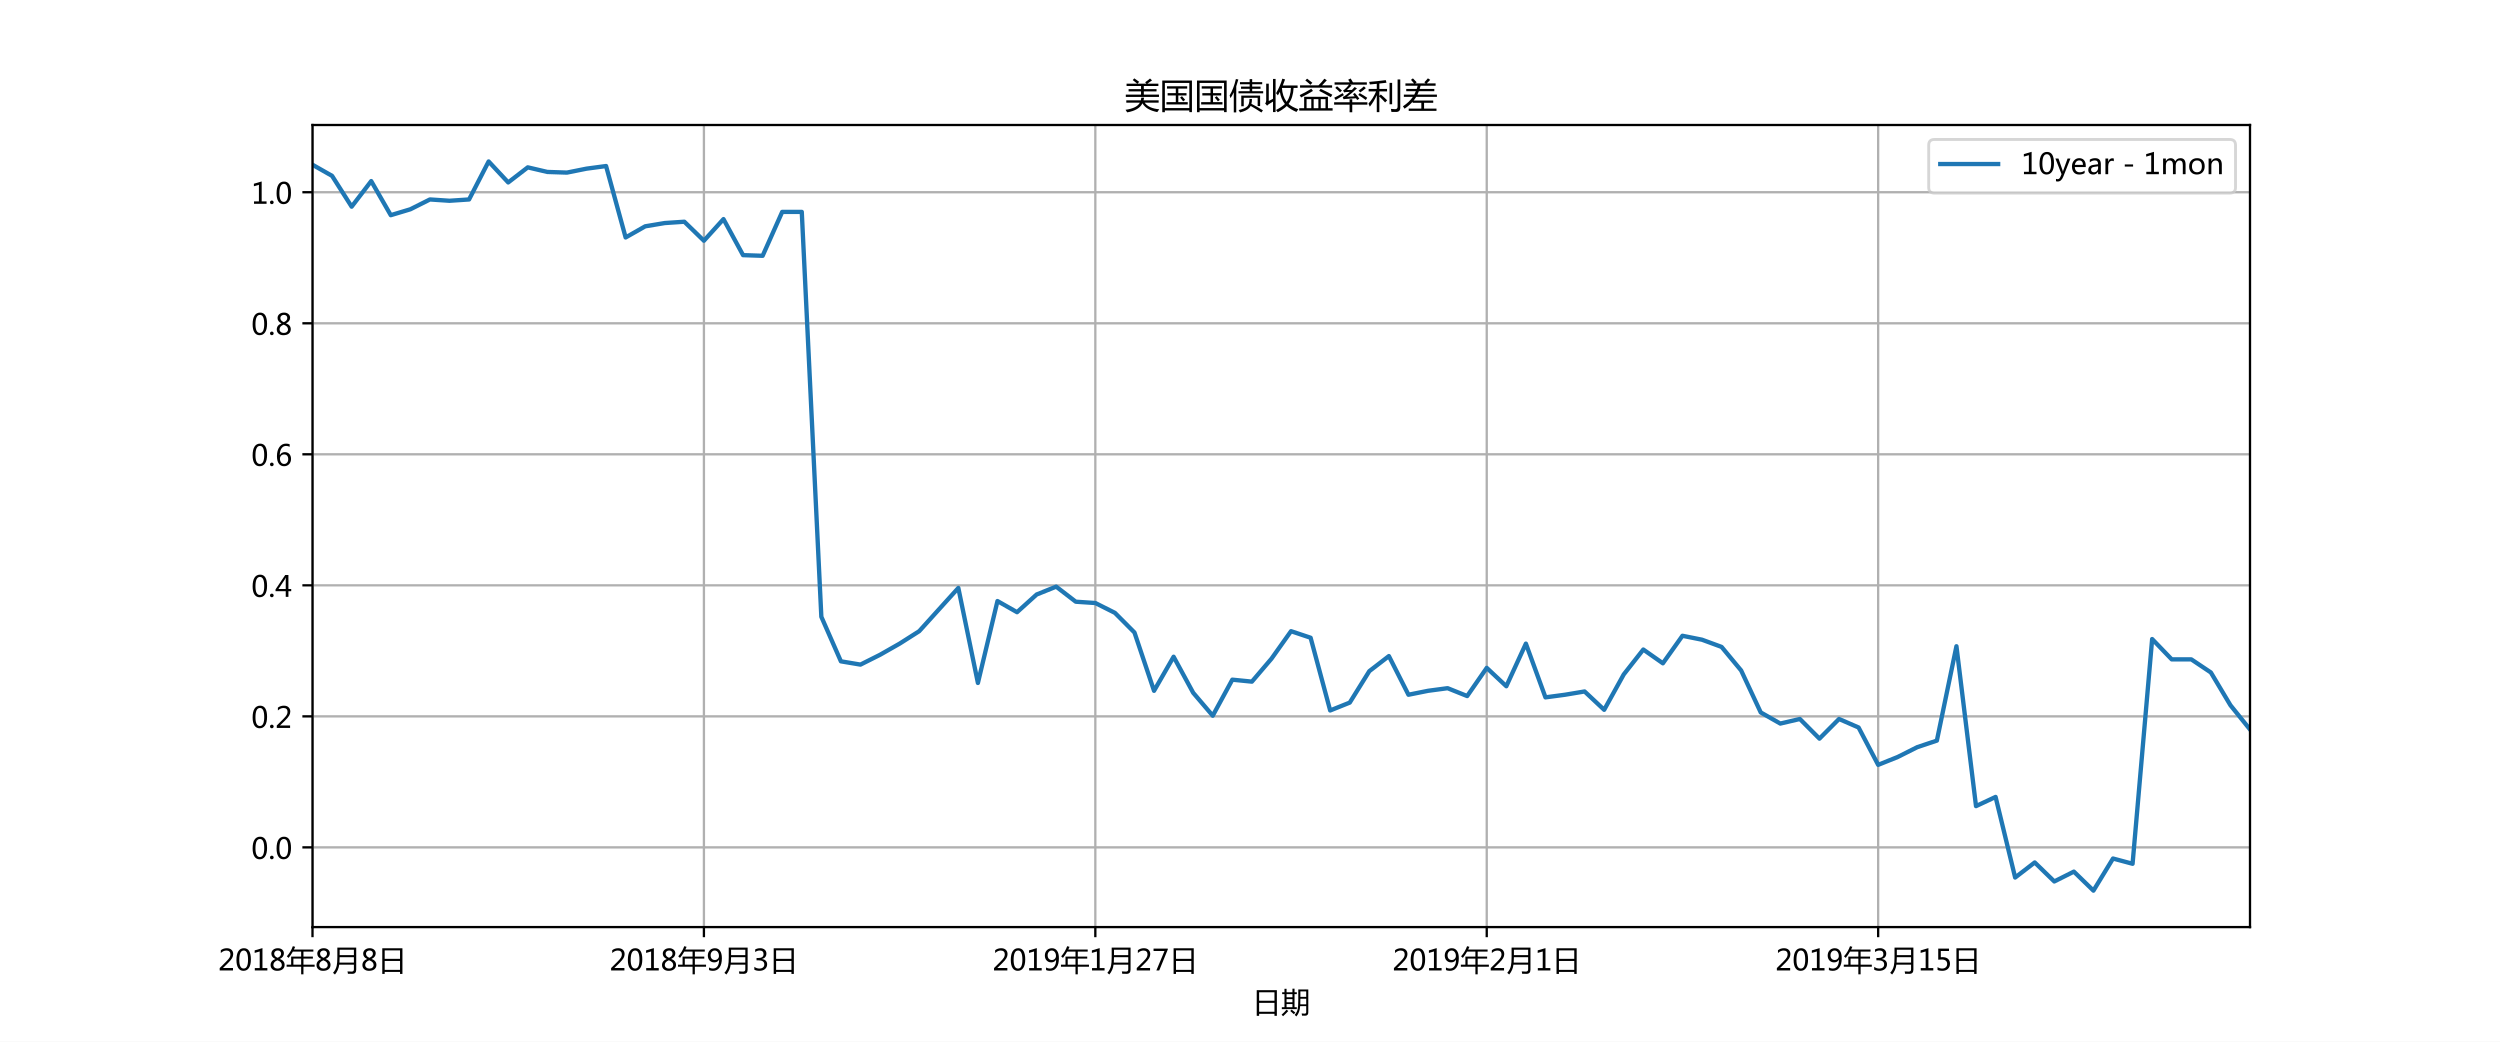
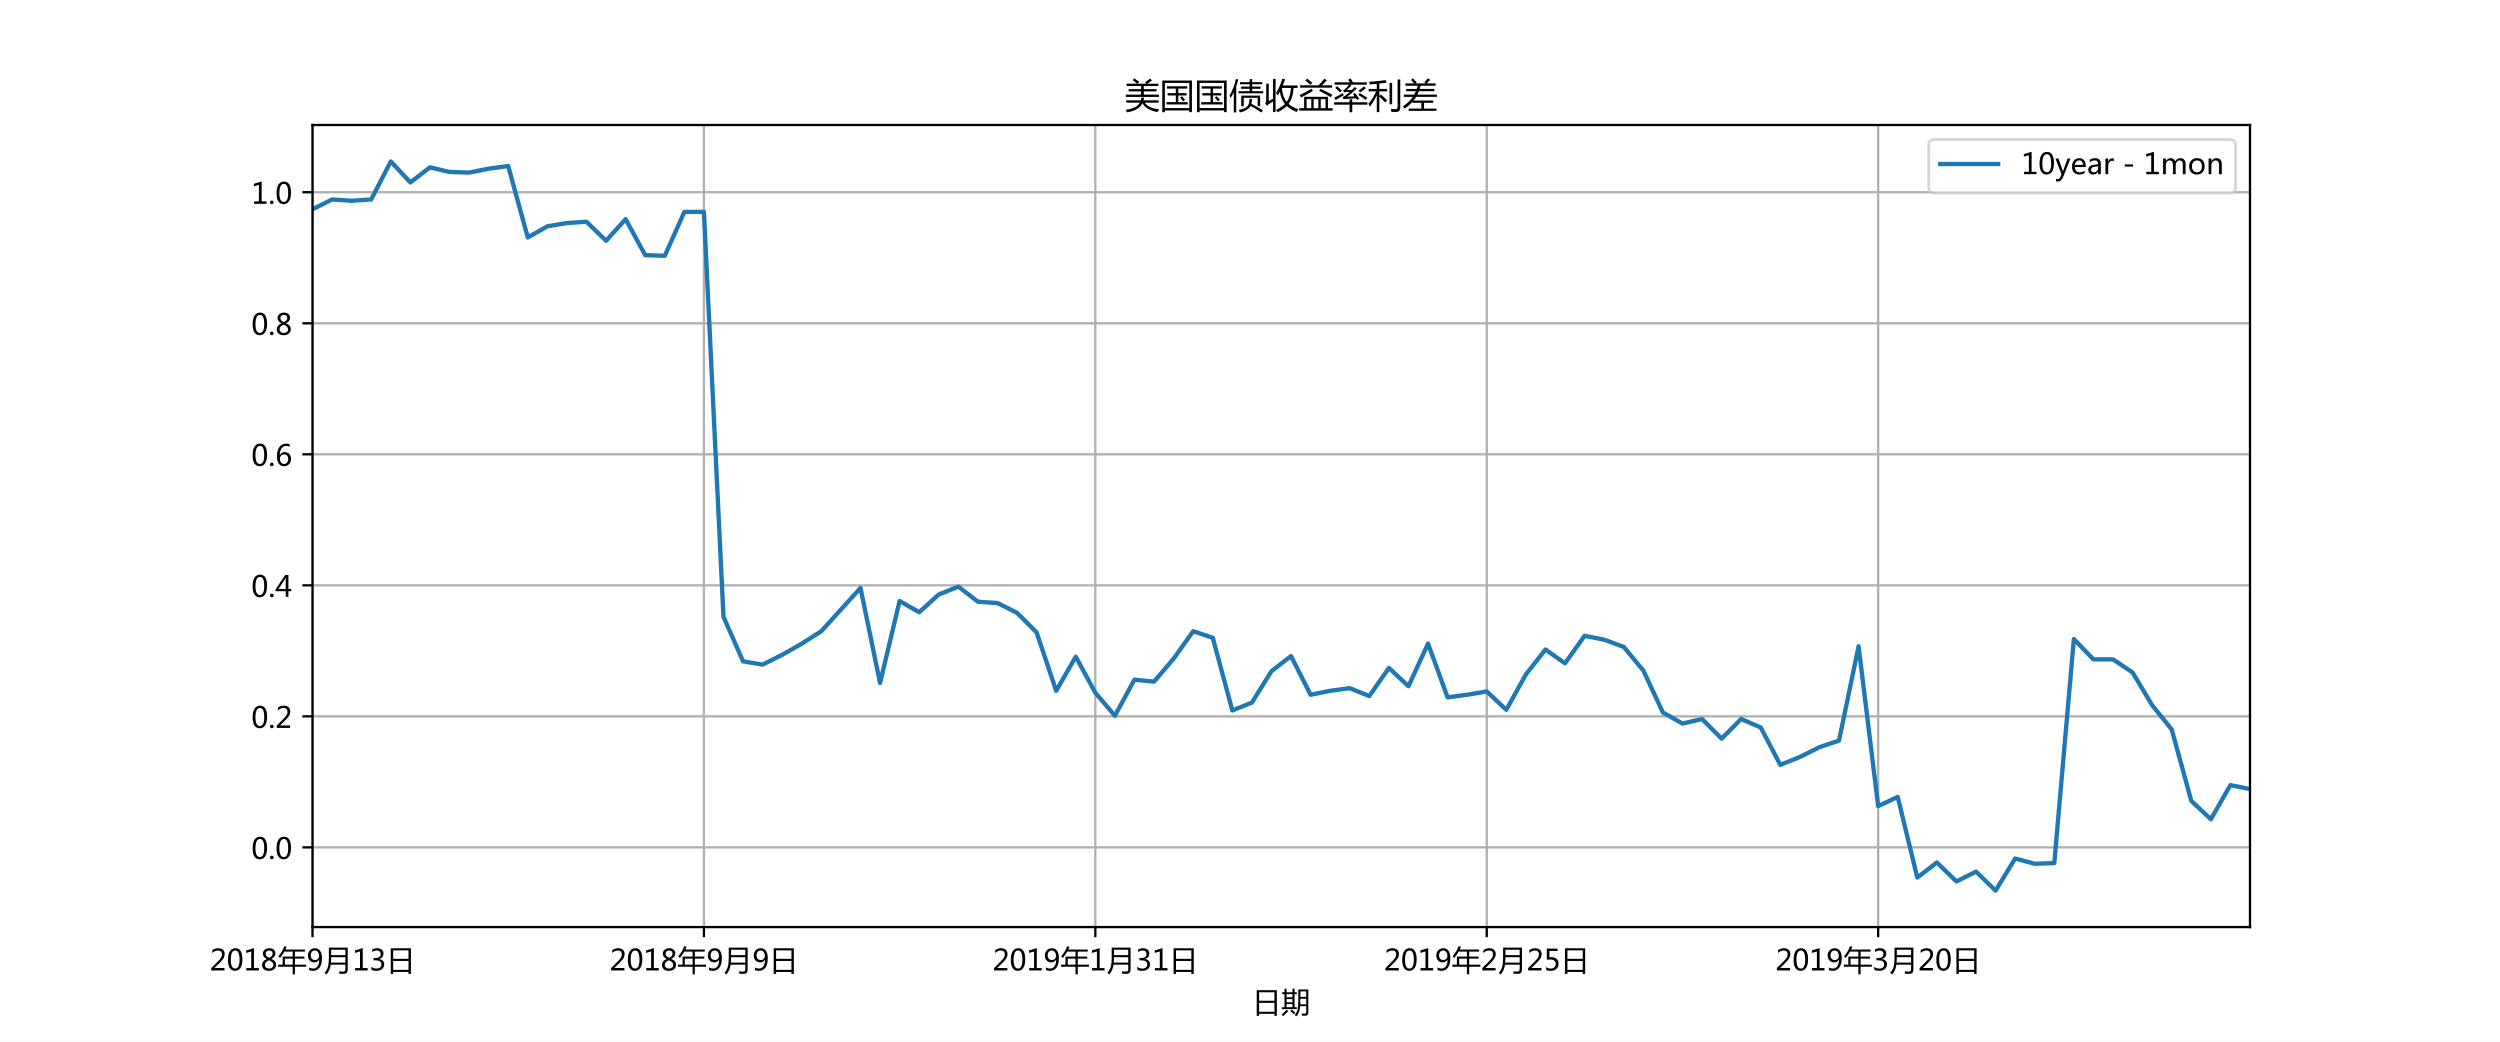
<svg xmlns="http://www.w3.org/2000/svg" xmlns:xlink="http://www.w3.org/1999/xlink" height="360pt" version="1.1" viewBox="0 0 864 360" width="864pt">
  <defs>
    <style type="text/css">
*{stroke-linecap:butt;stroke-linejoin:round;}
  </style>
  </defs>
  <g id="figure_1">
    <g id="patch_1">
      <path d="M 0 360  L 864 360  L 864 0  L 0 0  z " style="fill:#ffffff;" />
    </g>
    <g id="axes_1">
      <g id="patch_2">
        <path d="M 108 320.4  L 777.6 320.4  L 777.6 43.2  L 108 43.2  z " style="fill:#ffffff;" />
      </g>
      <g id="matplotlib.axis_1">
        <g id="xtick_1">
          <g id="line2d_1">
-             <path clip-path="url(#p150b4be8d8)" d="M 108 320.4  L 108 43.2  " style="fill:none;stroke:#b0b0b0;stroke-linecap:square;stroke-width:0.8;" />
+             <path clip-path="url(#p3b05644700)" d="M 108 320.4  L 108 43.2  " style="fill:none;stroke:#b0b0b0;stroke-linecap:square;stroke-width:0.8;" />
          </g>
          <g id="line2d_2">
            <defs>
-               <path d="M 0 0  L 0 3.5  " id="m4afabc7229" style="stroke:#000000;stroke-width:0.8;" />
-             </defs>
-             <g>
-               <use style="stroke:#000000;stroke-width:0.8;" x="108" xlink:href="#m4afabc7229" y="320.4" />
+               <path d="M 0 0  L 0 3.5  " id="m5584334efc" style="stroke:#000000;stroke-width:0.8;" />
+             </defs>
+             <g>
+               <use style="stroke:#000000;stroke-width:0.8;" x="108" xlink:href="#m5584334efc" y="320.4" />
            </g>
          </g>
          <g id="text_1">
            <defs>
              <path d="M 51.172 0  L 5.172 0  L 5.172 8.297  L 27.156 30.219  Q 36.234 39.312 39.312 44.609  Q 42.391 49.906 42.391 55.562  Q 42.391 62.016 38.766 65.453  Q 35.156 68.891 28.328 68.891  Q 18.219 68.891 9.031 60.297  L 9.031 70.016  Q 17.969 76.906 29.828 76.906  Q 40.047 76.906 45.953 71.391  Q 51.859 65.875 51.859 56.547  Q 51.859 49.516 48.062 42.75  Q 44.281 35.984 33.734 25.531  L 16.5 8.688  L 16.5 8.5  L 51.172 8.5  z " id="MicrosoftYaHei-32" />
              <path d="M 4.438 36.328  Q 4.438 56.344 11.078 66.625  Q 17.719 76.906 30.328 76.906  Q 54.344 76.906 54.344 38.141  Q 54.344 19 47.578 8.859  Q 40.828 -1.266 28.609 -1.266  Q 17.094 -1.266 10.766 8.344  Q 4.438 17.969 4.438 36.328  z M 14.203 36.766  Q 14.203 6.641 29.5 6.641  Q 44.531 6.641 44.531 37.25  Q 44.531 68.953 29.781 68.953  Q 14.203 68.953 14.203 36.766  z " id="MicrosoftYaHei-30" />
              <path d="M 52.594 0  L 9.234 0  L 9.234 8.25  L 26.172 8.25  L 26.172 65.672  L 8.797 60.641  L 8.797 69.438  L 35.688 77.25  L 35.688 8.25  L 52.594 8.25  z " id="MicrosoftYaHei-31" />
              <path d="M 21.391 39.797  Q 7.859 46.094 7.859 58.062  Q 7.859 66.406 14.203 71.656  Q 20.562 76.906 30.422 76.906  Q 39.453 76.906 45.312 71.969  Q 51.172 67.047 51.172 59.234  Q 51.172 46.625 37.062 39.844  L 37.062 39.656  Q 53.609 33.688 53.609 19.344  Q 53.609 9.906 46.797 4.312  Q 39.984 -1.266 27.781 -1.266  Q 17.781 -1.266 11.469 4.25  Q 5.172 9.766 5.172 18.562  Q 5.172 33.016 21.391 39.594  z M 41.5 58.109  Q 41.5 63.188 38.328 66.109  Q 35.156 69.047 29.734 69.047  Q 24.656 69.047 21.094 65.984  Q 17.531 62.938 17.531 58.203  Q 17.531 48.734 29.391 43.797  Q 41.5 48.828 41.5 58.109  z M 28.812 35.25  Q 14.797 29.594 14.797 19.047  Q 14.797 13.578 18.891 10.062  Q 23 6.547 29.594 6.547  Q 35.984 6.547 39.984 10.031  Q 44 13.531 44 18.75  Q 44 29.734 28.812 35.25  z " id="MicrosoftYaHei-38" />
              <path d="M 1.859 19.969  L 17.578 19.969  L 17.578 47.906  L 52.156 47.906  L 52.156 65.281  L 23.438 65.281  Q 16.844 53.422 8.688 43.406  Q 6.156 46.141 2.641 48.875  Q 16.5 64.5 23.438 83.938  L 31.453 81.688  Q 29.391 76.859 27.156 72.312  L 94.344 72.312  L 94.344 65.281  L 60.062 65.281  L 60.062 47.906  L 92.672 47.906  L 92.672 41.062  L 60.062 41.062  L 60.062 19.969  L 98.734 19.969  L 98.734 12.938  L 60.062 12.938  L 60.062 -13.422  L 52.156 -13.422  L 52.156 12.938  L 1.859 12.938  z M 25.297 19.969  L 52.156 19.969  L 52.156 41.062  L 25.297 41.062  z " id="MicrosoftYaHei-5e74" />
+               <path d="M 9.031 10.25  Q 15.281 6.641 22.516 6.641  Q 32.672 6.641 38.25 14.641  Q 43.844 22.656 43.844 37.406  Q 43.75 37.312 43.656 37.406  Q 38.672 27.938 26.906 27.938  Q 17.391 27.938 11.141 34.469  Q 4.891 41.016 4.891 51.469  Q 4.891 62.594 11.719 69.75  Q 18.562 76.906 29.438 76.906  Q 40.719 76.906 47.062 68.047  Q 53.422 59.188 53.422 42.234  Q 53.422 21.297 45.219 10.016  Q 37.016 -1.266 22.516 -1.266  Q 14.547 -1.266 9.031 1.312  z M 14.547 52.688  Q 14.547 45.062 18.453 40.594  Q 22.359 36.141 29.25 36.141  Q 35.203 36.141 39.25 40.203  Q 43.312 44.281 43.312 50.094  Q 43.312 58.25 39.281 63.594  Q 35.25 68.953 28.656 68.953  Q 22.562 68.953 18.547 64.312  Q 14.547 59.672 14.547 52.688  z " id="MicrosoftYaHei-39" />
              <path d="M 25.047 20.062  Q 22.859 1.219 10.359 -14.016  Q 7.234 -10.984 3.609 -8.156  Q 13.094 2.094 16.312 16.266  Q 18.562 26.703 18.562 45.172  L 18.562 78.953  L 83.797 78.953  L 83.797 2.781  Q 83.797 -11.672 70.016 -11.672  Q 64.266 -11.672 55.172 -11.469  Q 54.688 -7.953 53.719 -3.266  Q 62.703 -3.859 67.875 -3.859  Q 75.781 -3.859 75.781 3.859  L 75.781 20.062  z M 25.828 27.203  L 75.781 27.203  L 75.781 45.953  L 26.562 45.953  Q 26.562 36.188 25.828 27.203  z M 26.562 71.625  L 26.562 53.078  L 75.781 53.078  L 75.781 71.625  z " id="MicrosoftYaHei-6708" />
+               <path d="M 6.984 12.641  Q 14.75 6.641 24.516 6.641  Q 32.328 6.641 36.891 10.469  Q 41.453 14.312 41.453 20.75  Q 41.453 35.109 20.906 35.109  L 14.594 35.109  L 14.594 43.016  L 20.609 43.016  Q 38.812 43.016 38.812 56.5  Q 38.812 68.953 24.906 68.953  Q 16.938 68.953 9.906 63.578  L 9.906 72.609  Q 17.328 76.906 27.25 76.906  Q 36.922 76.906 42.781 71.844  Q 48.641 66.797 48.641 58.734  Q 48.641 43.891 33.5 39.656  L 33.5 39.453  Q 41.703 38.578 46.453 33.672  Q 51.219 28.766 51.219 21.438  Q 51.219 11.234 43.875 4.984  Q 36.531 -1.266 24.312 -1.266  Q 13.578 -1.266 6.984 2.734  z " id="MicrosoftYaHei-33" />
              <path d="M 15.234 76.703  L 84.859 76.703  L 84.859 -11.969  L 76.562 -11.969  L 76.562 -5.031  L 23.531 -5.031  L 23.531 -11.969  L 15.234 -11.969  z M 23.531 32.859  L 23.531 2.094  L 76.562 2.094  L 76.562 32.859  z M 23.531 69.391  L 23.531 40.188  L 76.562 40.188  L 76.562 69.391  z " id="MicrosoftYaHei-65e5" />
            </defs>
-             <g transform="translate(75.40781 335.3938)scale(0.1 -0.1)">
+             <g transform="translate(72.47578 335.3938)scale(0.1 -0.1)">
              <use xlink:href="#MicrosoftYaHei-32" />
              <use x="58.643" xlink:href="#MicrosoftYaHei-30" />
              <use x="117.285" xlink:href="#MicrosoftYaHei-31" />
              <use x="175.928" xlink:href="#MicrosoftYaHei-38" />
              <use x="234.57" xlink:href="#MicrosoftYaHei-5e74" />
-               <use x="334.57" xlink:href="#MicrosoftYaHei-38" />
-               <use x="393.213" xlink:href="#MicrosoftYaHei-6708" />
-               <use x="493.213" xlink:href="#MicrosoftYaHei-38" />
-               <use x="551.855" xlink:href="#MicrosoftYaHei-65e5" />
+               <use x="334.57" xlink:href="#MicrosoftYaHei-39" />
+               <use x="393.213" xlink:href="#MicrosoftYaHei-6708" />
+               <use x="493.213" xlink:href="#MicrosoftYaHei-31" />
+               <use x="551.855" xlink:href="#MicrosoftYaHei-33" />
+               <use x="610.498" xlink:href="#MicrosoftYaHei-65e5" />
            </g>
          </g>
        </g>
        <g id="xtick_2">
          <g id="line2d_3">
-             <path clip-path="url(#p150b4be8d8)" d="M 243.273 320.4  L 243.273 43.2  " style="fill:none;stroke:#b0b0b0;stroke-linecap:square;stroke-width:0.8;" />
+             <path clip-path="url(#p3b05644700)" d="M 243.273 320.4  L 243.273 43.2  " style="fill:none;stroke:#b0b0b0;stroke-linecap:square;stroke-width:0.8;" />
          </g>
          <g id="line2d_4">
            <g>
-               <use style="stroke:#000000;stroke-width:0.8;" x="243.273" xlink:href="#m4afabc7229" y="320.4" />
+               <use style="stroke:#000000;stroke-width:0.8;" x="243.273" xlink:href="#m5584334efc" y="320.4" />
            </g>
          </g>
          <g id="text_2">
-             <defs>
-               <path d="M 9.031 10.25  Q 15.281 6.641 22.516 6.641  Q 32.672 6.641 38.25 14.641  Q 43.844 22.656 43.844 37.406  Q 43.75 37.312 43.656 37.406  Q 38.672 27.938 26.906 27.938  Q 17.391 27.938 11.141 34.469  Q 4.891 41.016 4.891 51.469  Q 4.891 62.594 11.719 69.75  Q 18.562 76.906 29.438 76.906  Q 40.719 76.906 47.062 68.047  Q 53.422 59.188 53.422 42.234  Q 53.422 21.297 45.219 10.016  Q 37.016 -1.266 22.516 -1.266  Q 14.547 -1.266 9.031 1.312  z M 14.547 52.688  Q 14.547 45.062 18.453 40.594  Q 22.359 36.141 29.25 36.141  Q 35.203 36.141 39.25 40.203  Q 43.312 44.281 43.312 50.094  Q 43.312 58.25 39.281 63.594  Q 35.25 68.953 28.656 68.953  Q 22.562 68.953 18.547 64.312  Q 14.547 59.672 14.547 52.688  z " id="MicrosoftYaHei-39" />
-               <path d="M 6.984 12.641  Q 14.75 6.641 24.516 6.641  Q 32.328 6.641 36.891 10.469  Q 41.453 14.312 41.453 20.75  Q 41.453 35.109 20.906 35.109  L 14.594 35.109  L 14.594 43.016  L 20.609 43.016  Q 38.812 43.016 38.812 56.5  Q 38.812 68.953 24.906 68.953  Q 16.938 68.953 9.906 63.578  L 9.906 72.609  Q 17.328 76.906 27.25 76.906  Q 36.922 76.906 42.781 71.844  Q 48.641 66.797 48.641 58.734  Q 48.641 43.891 33.5 39.656  L 33.5 39.453  Q 41.703 38.578 46.453 33.672  Q 51.219 28.766 51.219 21.438  Q 51.219 11.234 43.875 4.984  Q 36.531 -1.266 24.312 -1.266  Q 13.578 -1.266 6.984 2.734  z " id="MicrosoftYaHei-33" />
-             </defs>
            <g transform="translate(210.6805 335.3938)scale(0.1 -0.1)">
              <use xlink:href="#MicrosoftYaHei-32" />
              <use x="58.643" xlink:href="#MicrosoftYaHei-30" />
              <use x="117.285" xlink:href="#MicrosoftYaHei-31" />
              <use x="175.928" xlink:href="#MicrosoftYaHei-38" />
              <use x="234.57" xlink:href="#MicrosoftYaHei-5e74" />
              <use x="334.57" xlink:href="#MicrosoftYaHei-39" />
              <use x="393.213" xlink:href="#MicrosoftYaHei-6708" />
-               <use x="493.213" xlink:href="#MicrosoftYaHei-33" />
+               <use x="493.213" xlink:href="#MicrosoftYaHei-39" />
              <use x="551.855" xlink:href="#MicrosoftYaHei-65e5" />
            </g>
          </g>
        </g>
        <g id="xtick_3">
          <g id="line2d_5">
-             <path clip-path="url(#p150b4be8d8)" d="M 378.545 320.4  L 378.545 43.2  " style="fill:none;stroke:#b0b0b0;stroke-linecap:square;stroke-width:0.8;" />
+             <path clip-path="url(#p3b05644700)" d="M 378.545 320.4  L 378.545 43.2  " style="fill:none;stroke:#b0b0b0;stroke-linecap:square;stroke-width:0.8;" />
          </g>
          <g id="line2d_6">
            <g>
-               <use style="stroke:#000000;stroke-width:0.8;" x="378.545" xlink:href="#m4afabc7229" y="320.4" />
+               <use style="stroke:#000000;stroke-width:0.8;" x="378.545" xlink:href="#m5584334efc" y="320.4" />
            </g>
          </g>
          <g id="text_3">
-             <defs>
-               <path d="M 53.766 72.312  L 24.172 0  L 14.266 0  L 42.391 67.188  L 4.594 67.188  L 4.594 75.641  L 53.766 75.641  z " id="MicrosoftYaHei-37" />
-             </defs>
            <g transform="translate(343.0212 335.3938)scale(0.1 -0.1)">
              <use xlink:href="#MicrosoftYaHei-32" />
              <use x="58.643" xlink:href="#MicrosoftYaHei-30" />
              <use x="117.285" xlink:href="#MicrosoftYaHei-31" />
              <use x="175.928" xlink:href="#MicrosoftYaHei-39" />
              <use x="234.57" xlink:href="#MicrosoftYaHei-5e74" />
              <use x="334.57" xlink:href="#MicrosoftYaHei-31" />
              <use x="393.213" xlink:href="#MicrosoftYaHei-6708" />
-               <use x="493.213" xlink:href="#MicrosoftYaHei-32" />
-               <use x="551.855" xlink:href="#MicrosoftYaHei-37" />
+               <use x="493.213" xlink:href="#MicrosoftYaHei-33" />
+               <use x="551.855" xlink:href="#MicrosoftYaHei-31" />
              <use x="610.498" xlink:href="#MicrosoftYaHei-65e5" />
            </g>
          </g>
        </g>
        <g id="xtick_4">
          <g id="line2d_7">
-             <path clip-path="url(#p150b4be8d8)" d="M 513.818 320.4  L 513.818 43.2  " style="fill:none;stroke:#b0b0b0;stroke-linecap:square;stroke-width:0.8;" />
+             <path clip-path="url(#p3b05644700)" d="M 513.818 320.4  L 513.818 43.2  " style="fill:none;stroke:#b0b0b0;stroke-linecap:square;stroke-width:0.8;" />
          </g>
          <g id="line2d_8">
            <g>
-               <use style="stroke:#000000;stroke-width:0.8;" x="513.818" xlink:href="#m4afabc7229" y="320.4" />
+               <use style="stroke:#000000;stroke-width:0.8;" x="513.818" xlink:href="#m5584334efc" y="320.4" />
            </g>
          </g>
          <g id="text_4">
-             <g transform="translate(481.226 335.3938)scale(0.1 -0.1)">
+             <defs>
+               <path d="M 8.641 11.625  Q 16.266 6.641 24.516 6.641  Q 32.328 6.641 37.109 11  Q 41.891 15.375 41.891 22.609  Q 41.891 29.891 37.031 33.891  Q 32.172 37.891 22.953 37.891  Q 18.5 37.891 10.984 37.203  L 10.984 75.641  L 48.188 75.641  L 48.188 67.188  L 19.875 67.188  L 19.875 45.797  Q 24.125 46.047 26.266 46.047  Q 38.234 46.047 44.922 39.984  Q 51.609 33.938 51.609 23.297  Q 51.609 12.312 44.422 5.516  Q 37.25 -1.266 24.609 -1.266  Q 14.016 -1.266 8.641 1.859  z " id="MicrosoftYaHei-35" />
+             </defs>
+             <g transform="translate(478.294 335.3938)scale(0.1 -0.1)">
              <use xlink:href="#MicrosoftYaHei-32" />
              <use x="58.643" xlink:href="#MicrosoftYaHei-30" />
              <use x="117.285" xlink:href="#MicrosoftYaHei-31" />
              <use x="175.928" xlink:href="#MicrosoftYaHei-39" />
              <use x="234.57" xlink:href="#MicrosoftYaHei-5e74" />
              <use x="334.57" xlink:href="#MicrosoftYaHei-32" />
              <use x="393.213" xlink:href="#MicrosoftYaHei-6708" />
-               <use x="493.213" xlink:href="#MicrosoftYaHei-31" />
-               <use x="551.855" xlink:href="#MicrosoftYaHei-65e5" />
+               <use x="493.213" xlink:href="#MicrosoftYaHei-32" />
+               <use x="551.855" xlink:href="#MicrosoftYaHei-35" />
+               <use x="610.498" xlink:href="#MicrosoftYaHei-65e5" />
            </g>
          </g>
        </g>
        <g id="xtick_5">
          <g id="line2d_9">
-             <path clip-path="url(#p150b4be8d8)" d="M 649.091 320.4  L 649.091 43.2  " style="fill:none;stroke:#b0b0b0;stroke-linecap:square;stroke-width:0.8;" />
+             <path clip-path="url(#p3b05644700)" d="M 649.091 320.4  L 649.091 43.2  " style="fill:none;stroke:#b0b0b0;stroke-linecap:square;stroke-width:0.8;" />
          </g>
          <g id="line2d_10">
            <g>
-               <use style="stroke:#000000;stroke-width:0.8;" x="649.091" xlink:href="#m4afabc7229" y="320.4" />
+               <use style="stroke:#000000;stroke-width:0.8;" x="649.091" xlink:href="#m5584334efc" y="320.4" />
            </g>
          </g>
          <g id="text_5">
-             <defs>
-               <path d="M 8.641 11.625  Q 16.266 6.641 24.516 6.641  Q 32.328 6.641 37.109 11  Q 41.891 15.375 41.891 22.609  Q 41.891 29.891 37.031 33.891  Q 32.172 37.891 22.953 37.891  Q 18.5 37.891 10.984 37.203  L 10.984 75.641  L 48.188 75.641  L 48.188 67.188  L 19.875 67.188  L 19.875 45.797  Q 24.125 46.047 26.266 46.047  Q 38.234 46.047 44.922 39.984  Q 51.609 33.938 51.609 23.297  Q 51.609 12.312 44.422 5.516  Q 37.25 -1.266 24.609 -1.266  Q 14.016 -1.266 8.641 1.859  z " id="MicrosoftYaHei-35" />
-             </defs>
            <g transform="translate(613.5667 335.3938)scale(0.1 -0.1)">
              <use xlink:href="#MicrosoftYaHei-32" />
              <use x="58.643" xlink:href="#MicrosoftYaHei-30" />
              <use x="117.285" xlink:href="#MicrosoftYaHei-31" />
              <use x="175.928" xlink:href="#MicrosoftYaHei-39" />
              <use x="234.57" xlink:href="#MicrosoftYaHei-5e74" />
              <use x="334.57" xlink:href="#MicrosoftYaHei-33" />
              <use x="393.213" xlink:href="#MicrosoftYaHei-6708" />
-               <use x="493.213" xlink:href="#MicrosoftYaHei-31" />
-               <use x="551.855" xlink:href="#MicrosoftYaHei-35" />
+               <use x="493.213" xlink:href="#MicrosoftYaHei-32" />
+               <use x="551.855" xlink:href="#MicrosoftYaHei-30" />
              <use x="610.498" xlink:href="#MicrosoftYaHei-65e5" />
            </g>
          </g>
        </g>
        <g id="text_6">
          <defs>
            <path d="M 58.891 79.156  L 93.453 79.156  L 93.453 -0.047  Q 93.453 -11.578 82.516 -11.578  Q 77.047 -11.578 71.781 -11.281  Q 71.391 -8.062 70.609 -3.766  Q 77.734 -4.438 80.859 -4.438  Q 86.234 -4.438 86.234 0.922  L 86.234 21.438  L 65.328 21.438  Q 64.266 0.047 52.344 -14.109  Q 49.703 -11.375 46.484 -8.641  Q 54.391 0.438 56.547 10.203  Q 58.891 19.578 58.891 42.828  z M 1.953 17.828  L 11.141 17.828  L 11.141 62.938  L 3.125 62.938  L 3.125 69.578  L 11.141 69.578  L 11.141 81.5  L 18.359 81.5  L 18.359 69.578  L 38.672 69.578  L 38.672 81.891  L 45.906 81.891  L 45.906 69.578  L 53.812 69.578  L 53.812 62.938  L 45.906 62.938  L 45.906 17.828  L 53.719 17.828  L 53.719 11.188  L 1.953 11.188  z M 65.766 27.875  L 86.234 27.875  L 86.234 47.016  L 66.109 47.016  Q 66.219 34.422 65.766 27.875  z M 86.234 72.516  L 66.109 72.516  L 66.109 53.469  L 86.234 53.469  z M 18.359 17.828  L 38.672 17.828  L 38.672 28.766  L 18.359 28.766  z M 18.359 35.016  L 38.672 35.016  L 38.672 45.844  L 18.359 45.844  z M 18.359 52.094  L 38.672 52.094  L 38.672 62.938  L 18.359 62.938  z M 18.359 9.328  L 24.312 4.641  Q 14.453 -6 6.344 -13.234  Q 4.297 -10.891 1.172 -8.062  Q 10.453 -0.141 18.359 9.328  z M 31.156 4.734  L 35.844 9.516  Q 42.672 4.438 48.734 -0.734  L 43.562 -6.297  Q 38.094 -0.828 31.156 4.734  z " id="MicrosoftYaHei-671f" />
          </defs>
          <g transform="translate(432.8 349.8734)scale(0.1 -0.1)">
            <use xlink:href="#MicrosoftYaHei-65e5" />
            <use x="100" xlink:href="#MicrosoftYaHei-671f" />
          </g>
        </g>
      </g>
      <g id="matplotlib.axis_2">
        <g id="ytick_1">
          <g id="line2d_11">
-             <path clip-path="url(#p150b4be8d8)" d="M 108 292.857  L 777.6 292.857  " style="fill:none;stroke:#b0b0b0;stroke-linecap:square;stroke-width:0.8;" />
+             <path clip-path="url(#p3b05644700)" d="M 108 292.857  L 777.6 292.857  " style="fill:none;stroke:#b0b0b0;stroke-linecap:square;stroke-width:0.8;" />
          </g>
          <g id="line2d_12">
            <defs>
-               <path d="M 0 0  L -3.5 0  " id="m2debd3053e" style="stroke:#000000;stroke-width:0.8;" />
-             </defs>
-             <g>
-               <use style="stroke:#000000;stroke-width:0.8;" x="108" xlink:href="#m2debd3053e" y="292.857" />
+               <path d="M 0 0  L -3.5 0  " id="m79d659ca61" style="stroke:#000000;stroke-width:0.8;" />
+             </defs>
+             <g>
+               <use style="stroke:#000000;stroke-width:0.8;" x="108" xlink:href="#m79d659ca61" y="292.857" />
            </g>
          </g>
          <g id="text_7">
            <defs>
              <path d="M 5.812 5.031  Q 5.812 7.672 7.609 9.469  Q 9.422 11.281 12.109 11.281  Q 14.844 11.281 16.641 9.453  Q 18.453 7.625 18.453 5.031  Q 18.453 2.484 16.641 0.656  Q 14.844 -1.172 12.062 -1.172  Q 9.375 -1.172 7.594 0.656  Q 5.812 2.484 5.812 5.031  z " id="MicrosoftYaHei-2e" />
            </defs>
            <g transform="translate(86.86406 296.8535)scale(0.1 -0.1)">
              <use xlink:href="#MicrosoftYaHei-30" />
              <use x="58.643" xlink:href="#MicrosoftYaHei-2e" />
              <use x="82.715" xlink:href="#MicrosoftYaHei-30" />
            </g>
          </g>
        </g>
        <g id="ytick_2">
          <g id="line2d_13">
-             <path clip-path="url(#p150b4be8d8)" d="M 108 247.574  L 777.6 247.574  " style="fill:none;stroke:#b0b0b0;stroke-linecap:square;stroke-width:0.8;" />
+             <path clip-path="url(#p3b05644700)" d="M 108 247.574  L 777.6 247.574  " style="fill:none;stroke:#b0b0b0;stroke-linecap:square;stroke-width:0.8;" />
          </g>
          <g id="line2d_14">
            <g>
-               <use style="stroke:#000000;stroke-width:0.8;" x="108" xlink:href="#m2debd3053e" y="247.574" />
+               <use style="stroke:#000000;stroke-width:0.8;" x="108" xlink:href="#m79d659ca61" y="247.574" />
            </g>
          </g>
          <g id="text_8">
            <g transform="translate(86.86406 251.5705)scale(0.1 -0.1)">
              <use xlink:href="#MicrosoftYaHei-30" />
              <use x="58.643" xlink:href="#MicrosoftYaHei-2e" />
              <use x="82.715" xlink:href="#MicrosoftYaHei-32" />
            </g>
          </g>
        </g>
        <g id="ytick_3">
          <g id="line2d_15">
-             <path clip-path="url(#p150b4be8d8)" d="M 108 202.291  L 777.6 202.291  " style="fill:none;stroke:#b0b0b0;stroke-linecap:square;stroke-width:0.8;" />
+             <path clip-path="url(#p3b05644700)" d="M 108 202.291  L 777.6 202.291  " style="fill:none;stroke:#b0b0b0;stroke-linecap:square;stroke-width:0.8;" />
          </g>
          <g id="line2d_16">
            <g>
-               <use style="stroke:#000000;stroke-width:0.8;" x="108" xlink:href="#m2debd3053e" y="202.291" />
+               <use style="stroke:#000000;stroke-width:0.8;" x="108" xlink:href="#m79d659ca61" y="202.291" />
            </g>
          </g>
          <g id="text_9">
            <defs>
              <path d="M 55.078 19.625  L 45.406 19.625  L 45.406 0  L 36.141 0  L 36.141 19.625  L 0.875 19.625  L 0.875 25.828  L 34.328 75.641  L 45.406 75.641  L 45.406 27.203  L 55.078 27.203  z M 36.141 27.203  L 36.141 58.891  Q 36.141 62.25 36.328 66.656  L 36.141 66.656  Q 35.453 64.797 33.25 60.844  L 10.75 27.203  z " id="MicrosoftYaHei-34" />
            </defs>
            <g transform="translate(86.86406 206.2874)scale(0.1 -0.1)">
              <use xlink:href="#MicrosoftYaHei-30" />
              <use x="58.643" xlink:href="#MicrosoftYaHei-2e" />
              <use x="82.715" xlink:href="#MicrosoftYaHei-34" />
            </g>
          </g>
        </g>
        <g id="ytick_4">
          <g id="line2d_17">
-             <path clip-path="url(#p150b4be8d8)" d="M 108 157.008  L 777.6 157.008  " style="fill:none;stroke:#b0b0b0;stroke-linecap:square;stroke-width:0.8;" />
+             <path clip-path="url(#p3b05644700)" d="M 108 157.008  L 777.6 157.008  " style="fill:none;stroke:#b0b0b0;stroke-linecap:square;stroke-width:0.8;" />
          </g>
          <g id="line2d_18">
            <g>
-               <use style="stroke:#000000;stroke-width:0.8;" x="108" xlink:href="#m2debd3053e" y="157.008" />
+               <use style="stroke:#000000;stroke-width:0.8;" x="108" xlink:href="#m79d659ca61" y="157.008" />
            </g>
          </g>
          <g id="text_10">
            <defs>
              <path d="M 49.703 65.922  Q 43.797 68.953 37.359 68.953  Q 27.547 68.953 21.578 60.406  Q 15.625 51.859 15.531 37.062  L 15.766 37.062  Q 21.141 47.469 32.906 47.469  Q 42.719 47.469 48.578 41.062  Q 54.438 34.672 54.438 24.078  Q 54.438 12.984 47.672 5.859  Q 40.922 -1.266 30.422 -1.266  Q 18.891 -1.266 12.328 7.734  Q 5.766 16.75 5.766 33.297  Q 5.766 53.328 14.375 65.109  Q 23 76.906 37.062 76.906  Q 45.125 76.906 49.703 74.703  z M 16.109 24.75  Q 16.109 17.281 20.094 11.953  Q 24.078 6.641 30.672 6.641  Q 36.922 6.641 40.828 11.234  Q 44.734 15.828 44.734 23.047  Q 44.734 30.859 41.047 35.203  Q 37.359 39.547 30.562 39.547  Q 24.125 39.547 20.109 35.156  Q 16.109 30.766 16.109 24.75  z " id="MicrosoftYaHei-36" />
            </defs>
            <g transform="translate(86.86406 161.0044)scale(0.1 -0.1)">
              <use xlink:href="#MicrosoftYaHei-30" />
              <use x="58.643" xlink:href="#MicrosoftYaHei-2e" />
              <use x="82.715" xlink:href="#MicrosoftYaHei-36" />
            </g>
          </g>
        </g>
        <g id="ytick_5">
          <g id="line2d_19">
-             <path clip-path="url(#p150b4be8d8)" d="M 108 111.725  L 777.6 111.725  " style="fill:none;stroke:#b0b0b0;stroke-linecap:square;stroke-width:0.8;" />
+             <path clip-path="url(#p3b05644700)" d="M 108 111.725  L 777.6 111.725  " style="fill:none;stroke:#b0b0b0;stroke-linecap:square;stroke-width:0.8;" />
          </g>
          <g id="line2d_20">
            <g>
-               <use style="stroke:#000000;stroke-width:0.8;" x="108" xlink:href="#m2debd3053e" y="111.725" />
+               <use style="stroke:#000000;stroke-width:0.8;" x="108" xlink:href="#m79d659ca61" y="111.725" />
            </g>
          </g>
          <g id="text_11">
            <g transform="translate(86.86406 115.7214)scale(0.1 -0.1)">
              <use xlink:href="#MicrosoftYaHei-30" />
              <use x="58.643" xlink:href="#MicrosoftYaHei-2e" />
              <use x="82.715" xlink:href="#MicrosoftYaHei-38" />
            </g>
          </g>
        </g>
        <g id="ytick_6">
          <g id="line2d_21">
-             <path clip-path="url(#p150b4be8d8)" d="M 108 66.442  L 777.6 66.442  " style="fill:none;stroke:#b0b0b0;stroke-linecap:square;stroke-width:0.8;" />
+             <path clip-path="url(#p3b05644700)" d="M 108 66.442  L 777.6 66.442  " style="fill:none;stroke:#b0b0b0;stroke-linecap:square;stroke-width:0.8;" />
          </g>
          <g id="line2d_22">
            <g>
-               <use style="stroke:#000000;stroke-width:0.8;" x="108" xlink:href="#m2debd3053e" y="66.442" />
+               <use style="stroke:#000000;stroke-width:0.8;" x="108" xlink:href="#m79d659ca61" y="66.442" />
            </g>
          </g>
          <g id="text_12">
            <g transform="translate(86.86406 70.43838)scale(0.1 -0.1)">
              <use xlink:href="#MicrosoftYaHei-31" />
              <use x="58.643" xlink:href="#MicrosoftYaHei-2e" />
              <use x="82.715" xlink:href="#MicrosoftYaHei-30" />
            </g>
          </g>
        </g>
      </g>
      <g id="line2d_23">
-         <path clip-path="url(#p150b4be8d8)" d="M 108 56.932  L 114.764 60.781  L 121.527 71.423  L 128.291 62.592  L 135.055 74.366  L 141.818 72.328  L 148.582 68.932  L 155.345 69.385  L 162.109 68.932  L 168.873 55.8  L 175.636 63.045  L 182.4 57.838  L 189.164 59.423  L 195.927 59.649  L 202.691 58.291  L 209.455 57.385  L 216.218 82.064  L 222.982 78.215  L 229.745 77.083  L 236.509 76.63  L 243.273 83.196  L 250.036 75.725  L 256.8 88.177  L 263.564 88.404  L 270.327 73.234  L 277.091 73.234  L 283.855 213.158  L 290.618 228.555  L 297.382 229.687  L 304.145 226.291  L 310.909 222.442  L 317.673 218.14  L 324.436 210.668  L 331.2 203.196  L 337.964 236.026  L 344.727 207.725  L 351.491 211.574  L 358.255 205.46  L 365.018 202.743  L 371.782 207.951  L 378.545 208.404  L 385.309 211.8  L 392.073 218.592  L 398.836 238.743  L 405.6 226.97  L 412.364 239.423  L 419.127 247.347  L 425.891 234.894  L 432.655 235.574  L 439.418 227.649  L 446.182 218.14  L 452.945 220.404  L 459.709 245.536  L 466.473 242.819  L 473.236 231.951  L 480 226.743  L 486.764 240.102  L 493.527 238.743  L 500.291 237.838  L 507.055 240.555  L 513.818 230.819  L 520.582 237.158  L 527.345 222.442  L 534.109 241.008  L 540.873 240.102  L 547.636 238.97  L 554.4 245.309  L 561.164 233.083  L 567.927 224.479  L 574.691 229.234  L 581.455 219.725  L 588.218 221.083  L 594.982 223.574  L 601.745 231.725  L 608.509 246.215  L 615.273 250.064  L 622.036 248.479  L 628.8 255.272  L 635.564 248.479  L 642.327 251.423  L 649.091 264.328  L 655.855 261.611  L 662.618 258.215  L 669.382 255.951  L 676.145 223.347  L 682.909 278.592  L 689.673 275.423  L 696.436 303.272  L 703.2 298.064  L 709.964 304.63  L 716.727 301.234  L 723.491 307.8  L 730.255 296.706  L 737.018 298.517  L 743.782 220.857  L 750.545 227.875  L 757.309 227.875  L 764.073 232.404  L 770.836 243.725  L 777.6 252.102  " style="fill:none;stroke:#1f77b4;stroke-linecap:square;stroke-width:1.5;" />
+         <path clip-path="url(#p3b05644700)" d="M 108 72.328  L 114.764 68.932  L 121.527 69.385  L 128.291 68.932  L 135.055 55.8  L 141.818 63.045  L 148.582 57.838  L 155.345 59.423  L 162.109 59.649  L 168.873 58.291  L 175.636 57.385  L 182.4 82.064  L 189.164 78.215  L 195.927 77.083  L 202.691 76.63  L 209.455 83.196  L 216.218 75.725  L 222.982 88.177  L 229.745 88.404  L 236.509 73.234  L 243.273 73.234  L 250.036 213.158  L 256.8 228.555  L 263.564 229.687  L 270.327 226.291  L 277.091 222.442  L 283.855 218.14  L 290.618 210.668  L 297.382 203.196  L 304.145 236.026  L 310.909 207.725  L 317.673 211.574  L 324.436 205.46  L 331.2 202.743  L 337.964 207.951  L 344.727 208.404  L 351.491 211.8  L 358.255 218.592  L 365.018 238.743  L 371.782 226.97  L 378.545 239.423  L 385.309 247.347  L 392.073 234.894  L 398.836 235.574  L 405.6 227.649  L 412.364 218.14  L 419.127 220.404  L 425.891 245.536  L 432.655 242.819  L 439.418 231.951  L 446.182 226.743  L 452.945 240.102  L 459.709 238.743  L 466.473 237.838  L 473.236 240.555  L 480 230.819  L 486.764 237.158  L 493.527 222.442  L 500.291 241.008  L 507.055 240.102  L 513.818 238.97  L 520.582 245.309  L 527.345 233.083  L 534.109 224.479  L 540.873 229.234  L 547.636 219.725  L 554.4 221.083  L 561.164 223.574  L 567.927 231.725  L 574.691 246.215  L 581.455 250.064  L 588.218 248.479  L 594.982 255.272  L 601.745 248.479  L 608.509 251.423  L 615.273 264.328  L 622.036 261.611  L 628.8 258.215  L 635.564 255.951  L 642.327 223.347  L 649.091 278.592  L 655.855 275.423  L 662.618 303.272  L 669.382 298.064  L 676.145 304.63  L 682.909 301.234  L 689.673 307.8  L 696.436 296.706  L 703.2 298.517  L 709.964 298.291  L 716.727 220.857  L 723.491 227.875  L 730.255 227.875  L 737.018 232.404  L 743.782 243.725  L 750.545 252.102  L 757.309 276.781  L 764.073 283.121  L 770.836 271.347  L 777.6 272.706  " style="fill:none;stroke:#1f77b4;stroke-linecap:square;stroke-width:1.5;" />
      </g>
      <g id="patch_3">
        <path d="M 108 320.4  L 108 43.2  " style="fill:none;stroke:#000000;stroke-linecap:square;stroke-linejoin:miter;stroke-width:0.8;" />
      </g>
      <g id="patch_4">
        <path d="M 777.6 320.4  L 777.6 43.2  " style="fill:none;stroke:#000000;stroke-linecap:square;stroke-linejoin:miter;stroke-width:0.8;" />
      </g>
      <g id="patch_5">
        <path d="M 108 320.4  L 777.6 320.4  " style="fill:none;stroke:#000000;stroke-linecap:square;stroke-linejoin:miter;stroke-width:0.8;" />
      </g>
      <g id="patch_6">
        <path d="M 108 43.2  L 777.6 43.2  " style="fill:none;stroke:#000000;stroke-linecap:square;stroke-linejoin:miter;stroke-width:0.8;" />
      </g>
      <g id="text_13">
        <defs>
          <path d="M 2.344 37.547  L 46.188 37.547  L 46.188 46.734  L 10.359 46.734  L 10.359 53.375  L 46.188 53.375  L 46.188 62.359  L 4.5 62.359  L 4.5 69  L 35.297 69  Q 30.281 73.344 22.266 79.438  L 26.766 84.328  Q 35.25 78.562 40.922 74.266  L 35.75 69  L 61.719 69  L 58.109 73.094  Q 65.828 78.469 72.078 83.938  L 77.828 78.469  Q 71.578 73.781 64.312 69  L 96.094 69  L 96.094 62.359  L 54.203 62.359  L 54.203 53.375  L 90.828 53.375  L 90.828 46.734  L 54.203 46.734  L 54.203 37.547  L 97.859 37.547  L 97.859 30.906  L 2.344 30.906  z M 98.641 -4.734  Q 94.922 -9.719 92.969 -12.844  Q 60.891 -6.547 50.25 12.547  Q 40.719 -7.625 6.344 -13.625  Q 4.391 -10.297 1.562 -6.203  Q 34.375 -1.656 42.828 14.312  L 3.719 14.312  L 3.719 20.953  L 45.516 20.953  Q 46.484 24.359 47.078 28.766  L 55.078 28.766  Q 54.297 24.469 53.328 20.953  L 96.875 20.953  L 96.875 14.312  L 56.734 14.312  Q 68.172 -2.156 98.641 -4.734  z " id="MicrosoftYaHei-7f8e" />
          <path d="M 7.328 78.078  L 92.781 78.078  L 92.781 -13.031  L 85.25 -13.031  L 85.25 -8.156  L 14.844 -8.156  L 14.844 -13.141  L 7.328 -13.141  z M 85.25 71.141  L 14.844 71.141  L 14.844 -1.219  L 85.25 -1.219  z M 19.344 15.766  L 46.297 15.766  L 46.297 35.109  L 22.75 35.109  L 22.75 41.75  L 46.297 41.75  L 46.297 54.828  L 20.906 54.828  L 20.906 61.469  L 79.109 61.469  L 79.109 54.828  L 53.516 54.828  L 53.516 41.75  L 77.156 41.75  L 77.156 35.109  L 53.516 35.109  L 53.516 15.766  L 80.672 15.766  L 80.672 9.125  L 19.344 9.125  z M 58.594 28.859  L 64.062 32.953  Q 69.438 27.391 73.25 22.516  L 67.484 18.109  Q 62.797 24.469 58.594 28.859  z " id="MicrosoftYaHei-56fd" />
          <path d="M 26.859 47.406  L 58.984 47.406  L 58.984 54.344  L 34.188 54.344  L 34.188 60.5  L 58.984 60.5  L 58.984 67.328  L 31.062 67.328  L 31.062 73.484  L 58.984 73.484  L 58.984 82.172  L 66.312 82.172  L 66.312 73.484  L 95.125 73.484  L 95.125 67.328  L 66.312 67.328  L 66.312 60.5  L 90.328 60.5  L 90.328 54.344  L 66.312 54.344  L 66.312 47.406  L 97.953 47.406  L 97.953 41.266  L 26.859 41.266  z M 1.266 35.203  Q 12.891 54.25 19.344 82.375  L 26.469 81.109  Q 23.641 70.656 20.406 61.375  L 20.406 -13.719  L 13.281 -13.719  L 13.281 44.094  Q 8.891 35.016 3.906 27.391  Q 2.734 31.391 1.266 35.203  z M 34.859 34.625  L 89.156 34.625  L 89.156 4.438  L 82.031 4.438  L 82.031 28.266  L 42 28.266  L 42 3.953  L 34.859 3.953  z M 58.5 25.141  L 65.625 25.141  Q 65.625 17.047 64.062 10.984  Q 80.562 2.781 97.266 -7.766  L 92.875 -14.016  Q 77.547 -3.953 61.922 4.938  Q 60.547 2.094 58.688 0.047  Q 50.875 -8.938 31.453 -13.922  Q 28.516 -8.453 27.25 -6.891  Q 45.906 -2.875 52.25 3.859  Q 58.5 9.812 58.5 25.141  z " id="MicrosoftYaHei-503a" />
          <path d="M 35.062 41.547  Q 47.562 63.234 53.125 83.453  L 61.031 81.203  Q 57.906 72.172 54.5 63.922  L 97.078 63.922  L 97.078 56.688  L 85.594 56.688  Q 84.125 28.422 71.094 10.641  Q 81 1.859 99.219 -4.641  Q 96.188 -8.453 93.656 -12.453  Q 76.266 -5.031 65.922 4.688  Q 56.5 -4.594 39.844 -13.328  Q 37.797 -10.109 34.859 -6.781  Q 51.516 1.562 60.594 10.5  Q 49.312 24.609 46 45.562  Q 43.266 40.234 40.328 35.297  Q 38.484 38.141 35.062 41.547  z M 26.266 82.672  L 33.688 82.672  L 33.688 -12.75  L 26.266 -12.75  L 26.266 17.391  Q 20.312 14.062 14.156 10.016  Q 11.625 8.156 9.188 5.609  L 3.609 12.156  Q 6.641 15.375 6.641 20.562  L 6.641 69  L 14.062 69  L 14.062 19  Q 19.875 22.078 26.266 25.531  z M 77.875 56.688  L 51.906 56.688  Q 53.328 32.859 65.672 16.547  Q 76.812 32.234 77.875 56.688  z " id="MicrosoftYaHei-6536" />
          <path d="M 1.766 -1.609  L 15.922 -1.609  L 15.922 31.203  L 84.469 31.203  L 84.469 -1.609  L 97.953 -1.609  L 97.953 -8.453  L 1.766 -8.453  z M 4.109 64.312  L 57.375 64.312  Q 66.016 72.656 74.125 83.344  L 81.25 78.859  Q 74.609 71.141 67.672 64.312  L 96.484 64.312  L 96.484 57.469  L 4.109 57.469  z M 77.438 24.562  L 63.766 24.562  L 63.766 -1.609  L 77.438 -1.609  z M 22.953 -1.609  L 36.531 -1.609  L 36.531 24.562  L 22.953 24.562  z M 43.359 -1.609  L 56.938 -1.609  L 56.938 24.562  L 43.359 24.562  z M 36.531 54.438  L 41.312 48.094  Q 26.078 38.812 7.125 29.25  Q 5.172 33.062 3.125 36.078  Q 21.391 44.875 36.531 54.438  z M 59.281 48.297  L 63.281 54.25  Q 82.812 45.062 97.078 37.25  L 92.781 30.031  Q 73.531 41.156 59.281 48.297  z M 19.344 78.375  L 24.422 83.453  Q 32.812 77.391 39.547 71.625  L 33.984 65.766  Q 27.641 71.828 19.344 78.375  z " id="MicrosoftYaHei-76ca" />
          <path d="M 39.453 31.391  Q 40.969 31.5 61.375 32.516  Q 58.938 35.938 56.641 38.922  L 61.922 42.234  Q 68.953 34.422 74.906 25.828  L 68.656 21.922  Q 66.938 24.516 65.281 26.953  Q 46.734 25.922 34.578 24.953  Q 32.422 24.75 29.391 24.078  L 26.953 30.719  Q 29.891 31.688 31.344 32.562  Q 39.594 38.141 47.656 45.516  Q 40.578 45.219 35.547 44.781  Q 33.5 44.484 31.062 43.891  L 28.125 49.859  Q 30.562 50.734 32.625 52.594  Q 39.203 58.156 44.922 66.062  L 3.609 66.062  L 3.609 72.906  L 47.359 72.906  Q 44.969 77.25 42.875 80.516  L 49.906 83.938  Q 53.719 78.125 56.5 72.906  L 96.484 72.906  L 96.484 66.062  L 47.703 66.062  L 52.344 63.625  Q 44.438 55.516 38.969 50.734  Q 44.531 50.875 53.516 51.078  Q 57.422 54.984 61.328 59.328  L 68.062 55.422  Q 52.547 40.672 39.453 31.391  z M 2.25 15.484  L 46.781 15.484  L 46.781 24.078  L 54.5 24.078  L 54.5 15.484  L 98.047 15.484  L 98.047 8.641  L 54.5 8.641  L 54.5 -13.328  L 46.781 -13.328  L 46.781 8.641  L 2.25 8.641  z M 26.859 41.75  L 30.375 35.984  Q 18.75 29.156 6.641 22.016  L 2.547 28.562  Q 12.703 33.344 26.859 41.75  z M 75.875 41.844  Q 89.844 33.938 97.656 28.375  L 93.359 22.016  Q 83.297 29.828 71.875 36.578  z M 93.656 56.109  Q 86.234 49.656 77.547 43.891  L 72.562 49.078  Q 81.938 55.219 88.094 61.375  z M 5.672 56.781  L 10.641 61.578  Q 18.75 55.125 24.812 49.359  L 19.344 44  Q 13.672 49.953 5.672 56.781  z " id="MicrosoftYaHei-7387" />
          <path d="M 1.172 11.578  Q 14.266 25.828 23.25 46.828  L 1.656 46.828  L 1.656 53.953  L 25.094 53.953  L 25.094 68.609  Q 15.047 67.625 5.172 66.75  Q 4.5 70.359 3.219 74.172  Q 26.656 76.031 51.078 79.156  L 53.031 71.734  Q 42.672 70.453 32.516 69.391  L 32.516 53.953  L 54.688 53.953  L 54.688 46.828  L 32.516 46.828  L 32.516 33.734  L 36.812 37.844  Q 46 30.031 55.078 21.047  L 49.125 14.984  Q 43.172 21.922 32.516 32.078  L 32.516 -12.938  L 25.094 -12.938  L 25.094 35.891  Q 16.703 16.938 5.078 2.781  Q 2.438 9.125 1.172 11.578  z M 85.062 81.203  L 92.781 81.203  L 92.781 -0.141  Q 92.781 -12.547 80.281 -12.453  Q 76.266 -12.453 67.281 -12.359  Q 66.703 -8.344 65.828 -3.562  Q 73.734 -4.438 77.828 -4.438  Q 85.062 -4.547 85.062 2.875  z M 61.922 71.438  L 69.344 71.438  L 69.344 9.719  L 61.922 9.719  z " id="MicrosoftYaHei-5229" />
          <path d="M 17.094 -2.688  L 53.422 -2.688  L 53.422 13.922  L 28.328 13.922  L 28.328 17  Q 18.75 6.156 5.172 -3.078  Q 3.219 0.047 0.484 3.859  Q 18.953 16.062 29.047 31  L 3.125 31  L 3.125 37.641  L 33.109 37.641  Q 35.547 42.094 37.641 47.312  L 9.969 47.312  L 9.969 53.859  L 40.141 53.859  Q 41.656 58.25 42.969 63.141  L 7.625 63.141  L 7.625 69.781  L 32.422 69.781  Q 28.328 74.953 23.641 80.031  L 29.203 84.328  Q 34.859 78.859 40.047 73  L 35.594 69.781  L 65.922 69.781  L 62.109 73.188  Q 67.875 78.859 72.359 84.422  L 79 80.031  Q 74.031 74.562 68.953 69.781  L 94.531 69.781  L 94.531 63.141  L 51.422 63.141  Q 50.094 58.297 48.578 53.859  L 90.828 53.859  L 90.828 47.312  L 46.297 47.312  Q 44.344 42.188 42.141 37.641  L 98.344 37.641  L 98.344 31  L 38.578 31  Q 35.297 25.531 31.203 20.453  L 87.703 20.453  L 87.703 13.922  L 61.328 13.922  L 61.328 -2.688  L 97.078 -2.688  L 97.078 -9.328  L 17.094 -9.328  z " id="MicrosoftYaHei-5dee" />
        </defs>
        <g transform="translate(388.8 37.2)scale(0.12 -0.12)">
          <use xlink:href="#MicrosoftYaHei-7f8e" />
          <use x="100" xlink:href="#MicrosoftYaHei-56fd" />
          <use x="200" xlink:href="#MicrosoftYaHei-56fd" />
          <use x="300" xlink:href="#MicrosoftYaHei-503a" />
          <use x="400" xlink:href="#MicrosoftYaHei-6536" />
          <use x="500" xlink:href="#MicrosoftYaHei-76ca" />
          <use x="600" xlink:href="#MicrosoftYaHei-7387" />
          <use x="700" xlink:href="#MicrosoftYaHei-5229" />
          <use x="800" xlink:href="#MicrosoftYaHei-5dee" />
        </g>
      </g>
      <g id="legend_1">
        <g id="patch_7">
          <path d="M 668.558 66.737  L 770.6 66.737  Q 772.6 66.737 772.6 64.737  L 772.6 50.2  Q 772.6 48.2 770.6 48.2  L 668.558 48.2  Q 666.558 48.2 666.558 50.2  L 666.558 64.737  Q 666.558 66.737 668.558 66.737  z " style="fill:#ffffff;opacity:0.8;stroke:#cccccc;stroke-linejoin:miter;" />
        </g>
        <g id="line2d_24">
          <path d="M 670.558 56.694  L 690.558 56.694  " style="fill:none;stroke:#1f77b4;stroke-linecap:square;stroke-width:1.5;" />
        </g>
        <g id="line2d_25" />
        <g id="text_14">
          <defs>
            <path d="M 52.484 54  L 27.984 -8.156  Q 21.141 -25.438 8.688 -25.438  Q 5.125 -25.438 2.594 -24.656  L 2.594 -16.266  Q 5.375 -17.328 7.953 -17.328  Q 14.453 -17.328 17.672 -9.719  L 21.828 0.094  L 0.641 54  L 11.234 54  L 25.344 13.422  L 26.516 8.984  L 26.766 8.984  Q 27.047 10.5 27.938 13.328  L 42.672 54  z " id="MicrosoftYaHei-79" />
            <path d="M 52.547 24.562  L 14.75 24.562  Q 14.984 15.922 19.469 11.203  Q 23.969 6.5 32.031 6.5  Q 41.109 6.5 48.688 12.312  L 48.688 3.766  Q 41.547 -1.266 29.781 -1.266  Q 18.062 -1.266 11.5 6.156  Q 4.938 13.578 4.938 26.766  Q 4.938 39.156 12.141 47.219  Q 19.344 55.281 30.031 55.281  Q 40.625 55.281 46.578 48.469  Q 52.547 41.656 52.547 29.391  z M 42.969 32.234  Q 42.922 39.547 39.5 43.547  Q 36.078 47.562 29.891 47.562  Q 24.172 47.562 20 43.312  Q 15.828 39.062 14.75 32.234  z " id="MicrosoftYaHei-65" />
            <path d="M 9.812 50.25  Q 17.875 55.281 28.422 55.281  Q 47.953 55.281 47.953 34.766  L 47.953 0  L 38.484 0  L 38.484 8.344  L 38.234 8.344  Q 32.625 -1.266 21.688 -1.266  Q 13.812 -1.266 9.172 2.984  Q 4.547 7.234 4.547 14.453  Q 4.547 29.594 22.469 32.078  L 38.484 34.328  Q 38.484 47.562 27.547 47.562  Q 17.828 47.562 9.812 41.016  z M 25.828 25.391  Q 19.188 24.516 16.672 22.062  Q 14.156 19.625 14.156 15.234  Q 14.156 11.375 16.891 8.938  Q 19.625 6.5 24.125 6.5  Q 30.375 6.5 34.422 10.891  Q 38.484 15.281 38.484 21.922  L 38.484 27.094  z " id="MicrosoftYaHei-61" />
            <path d="M 37.5 44.531  Q 35.109 46.234 30.906 46.234  Q 25.344 46.234 21.719 41.031  Q 18.109 35.844 18.109 27.344  L 18.109 0  L 8.547 0  L 8.547 54  L 18.109 54  L 18.109 43.016  L 18.312 43.016  Q 22.406 54.938 32.469 54.938  Q 35.75 54.938 37.5 54.203  z " id="MicrosoftYaHei-72" />
            <path id="MicrosoftYaHei-20" />
            <path d="M 36.375 26.266  L 7.625 26.266  L 7.625 33.641  L 36.375 33.641  z " id="MicrosoftYaHei-2d" />
            <path d="M 86.281 0  L 76.703 0  L 76.703 31  Q 76.703 39.797 73.969 43.578  Q 71.234 47.359 64.984 47.359  Q 59.719 47.359 55.953 42.422  Q 52.203 37.5 52.203 30.766  L 52.203 0  L 42.625 0  L 42.625 31.984  Q 42.625 47.359 30.766 47.359  Q 25.297 47.359 21.703 42.672  Q 18.109 37.984 18.109 30.719  L 18.109 0  L 8.547 0  L 8.547 54  L 18.109 54  L 18.109 45.453  L 18.312 45.453  Q 24.078 55.281 35.156 55.281  Q 40.578 55.281 44.719 52.297  Q 48.875 49.312 50.484 44.234  Q 56.5 55.281 68.453 55.281  Q 86.281 55.281 86.281 33.297  z " id="MicrosoftYaHei-6d" />
            <path d="M 4.938 26.422  Q 4.938 39.797 12.406 47.531  Q 19.875 55.281 32.672 55.281  Q 44.828 55.281 51.734 47.828  Q 58.641 40.375 58.641 27.25  Q 58.641 14.453 51.266 6.594  Q 43.891 -1.266 31.5 -1.266  Q 19.391 -1.266 12.156 6.344  Q 4.938 13.969 4.938 26.422  z M 14.703 26.703  Q 14.703 17.391 19.406 12.016  Q 24.125 6.641 32.078 6.641  Q 40.281 6.641 44.578 11.891  Q 48.875 17.141 48.875 26.953  Q 48.875 36.812 44.578 42.078  Q 40.281 47.359 32.078 47.359  Q 24.031 47.359 19.359 41.844  Q 14.703 36.328 14.703 26.703  z " id="MicrosoftYaHei-6f" />
            <path d="M 54.203 0  L 44.672 0  L 44.672 30.719  Q 44.672 47.359 32.516 47.359  Q 26.219 47.359 22.156 42.672  Q 18.109 37.984 18.109 30.812  L 18.109 0  L 8.547 0  L 8.547 54  L 18.109 54  L 18.109 45.062  L 18.312 45.062  Q 24.422 55.281 36.031 55.281  Q 44.922 55.281 49.562 49.578  Q 54.203 43.891 54.203 33.016  z " id="MicrosoftYaHei-6e" />
          </defs>
          <g transform="translate(698.5578 60.19375)scale(0.1 -0.1)">
            <use xlink:href="#MicrosoftYaHei-31" />
            <use x="58.643" xlink:href="#MicrosoftYaHei-30" />
            <use x="117.285" xlink:href="#MicrosoftYaHei-79" />
            <use x="170.215" xlink:href="#MicrosoftYaHei-65" />
            <use x="226.953" xlink:href="#MicrosoftYaHei-61" />
            <use x="282.227" xlink:href="#MicrosoftYaHei-72" />
            <use x="320.41" xlink:href="#MicrosoftYaHei-20" />
            <use x="350" xlink:href="#MicrosoftYaHei-2d" />
            <use x="393.262" xlink:href="#MicrosoftYaHei-20" />
            <use x="422.852" xlink:href="#MicrosoftYaHei-31" />
            <use x="481.494" xlink:href="#MicrosoftYaHei-6d" />
            <use x="575.195" xlink:href="#MicrosoftYaHei-6f" />
            <use x="638.77" xlink:href="#MicrosoftYaHei-6e" />
          </g>
        </g>
      </g>
    </g>
  </g>
  <defs>
-     <clipPath id="p150b4be8d8">
+     <clipPath id="p3b05644700">
      <rect height="277.2" width="669.6" x="108" y="43.2" />
    </clipPath>
  </defs>
</svg>
